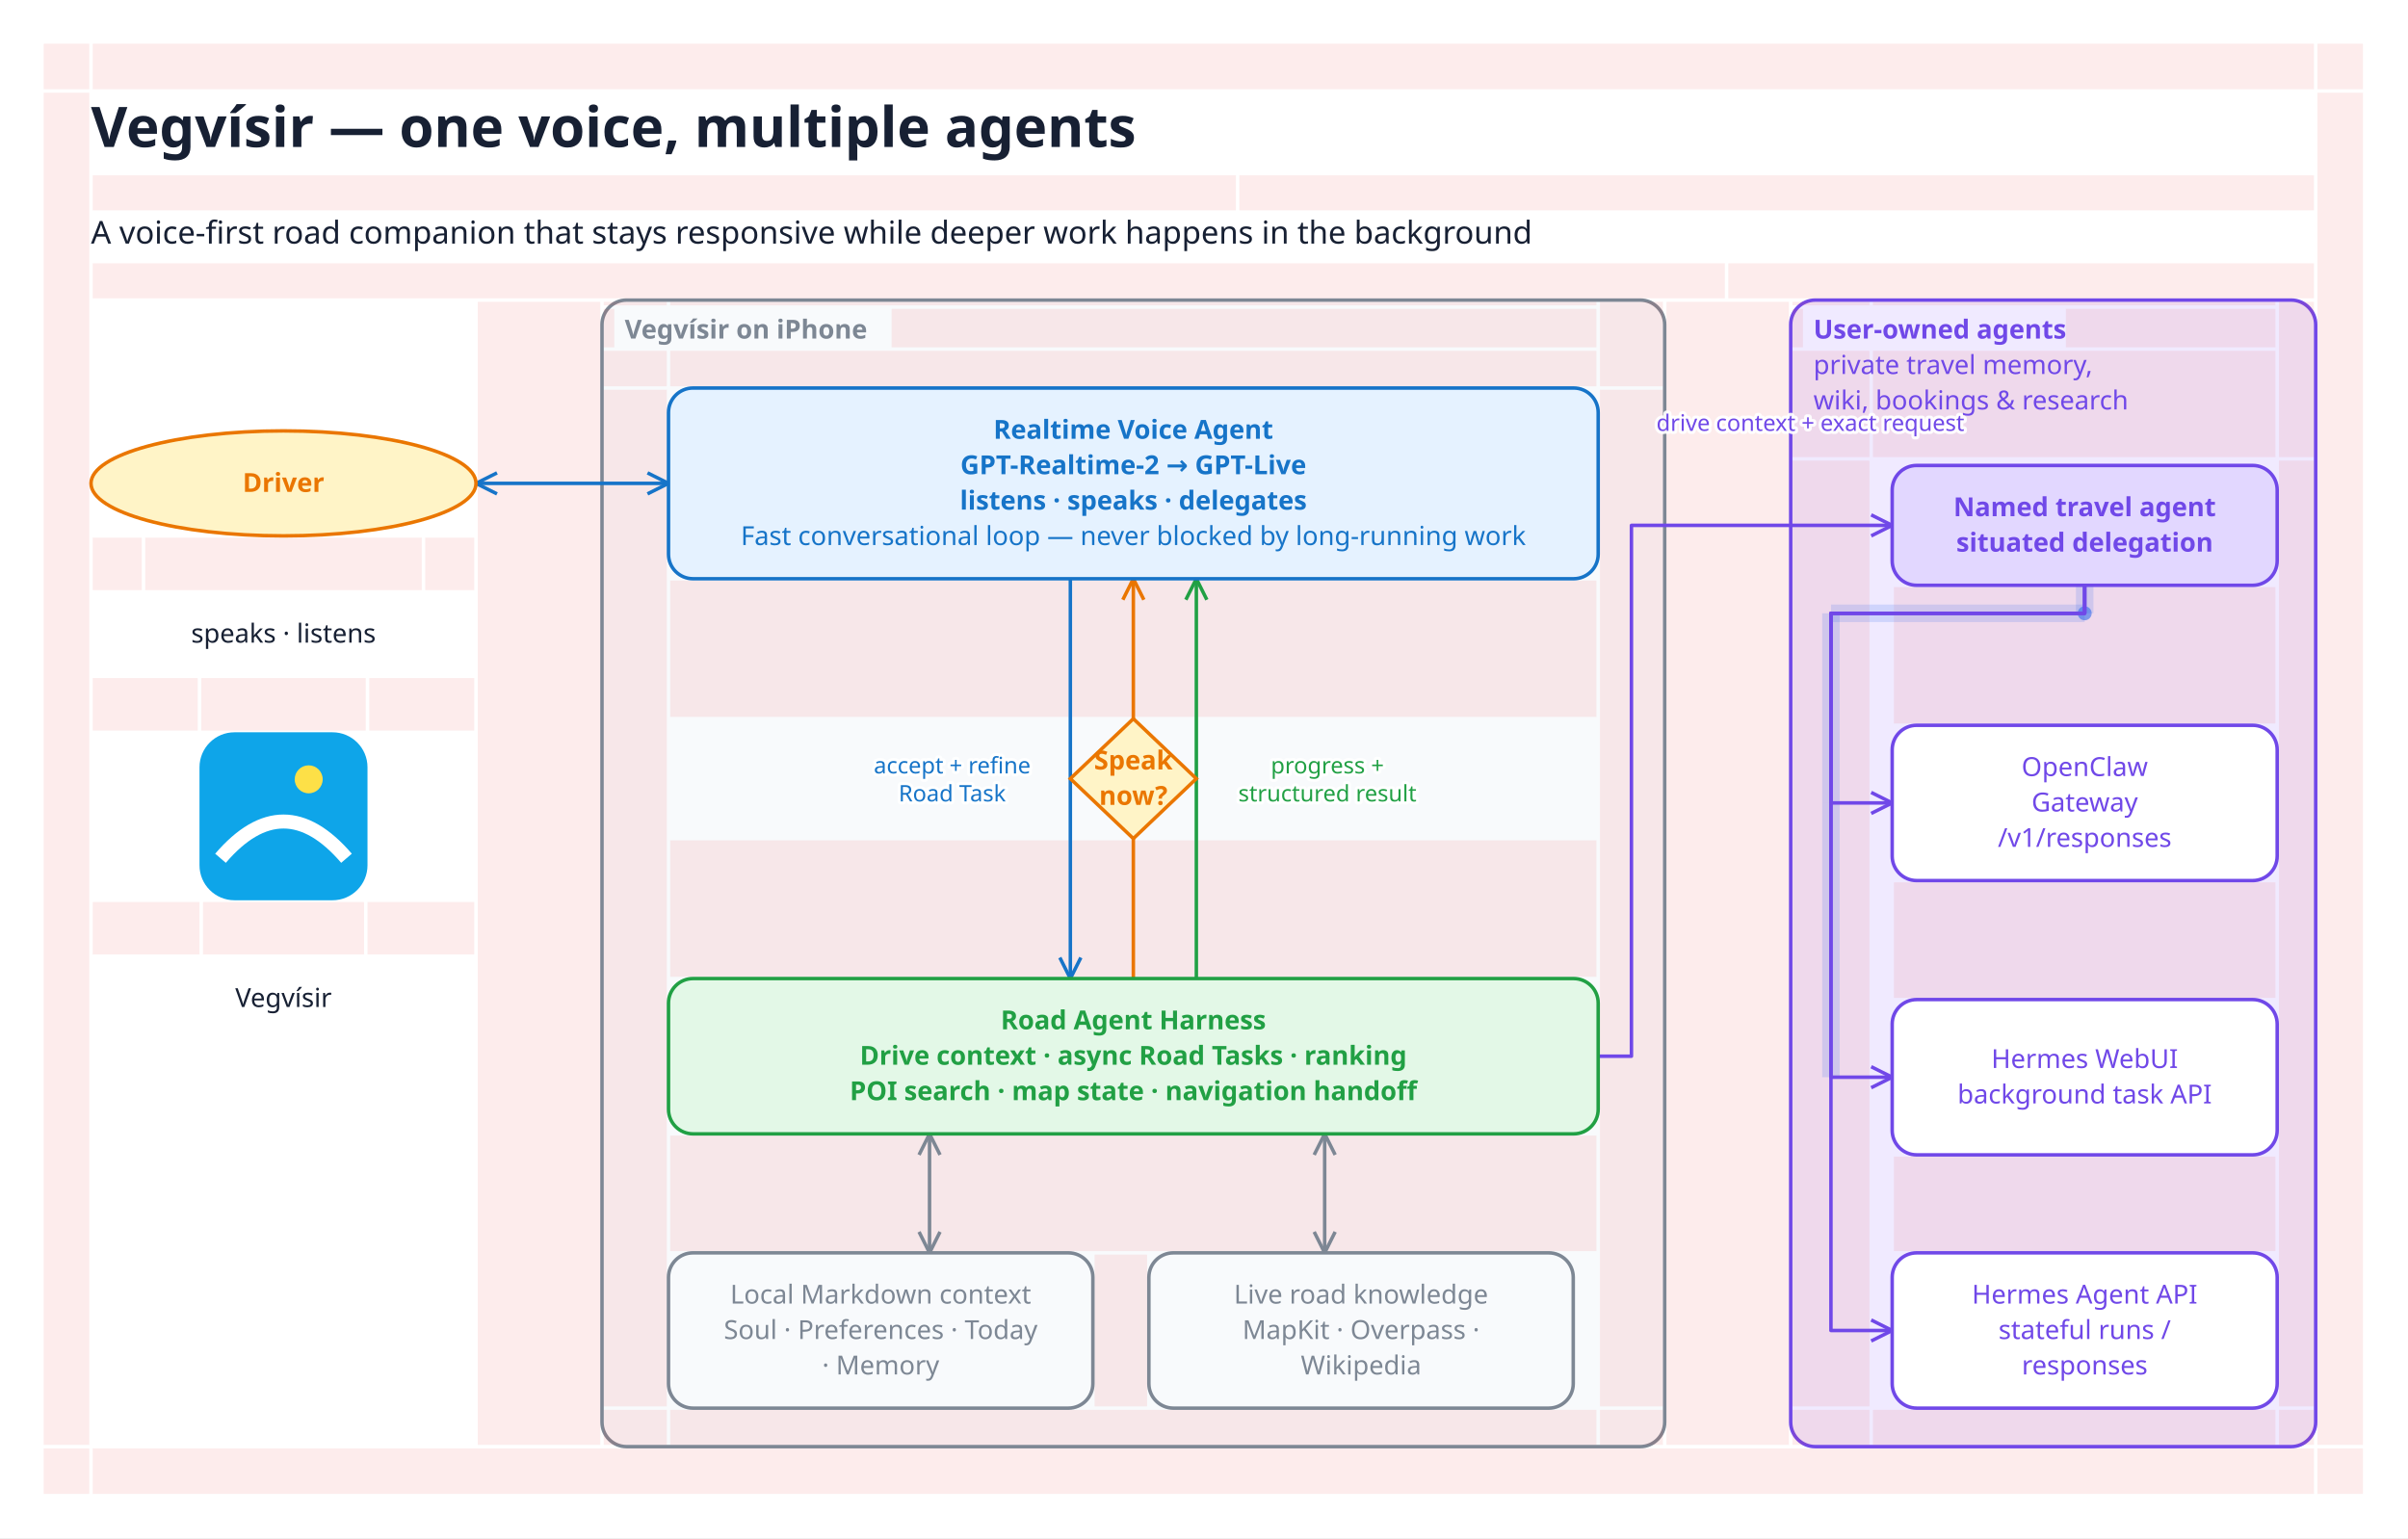
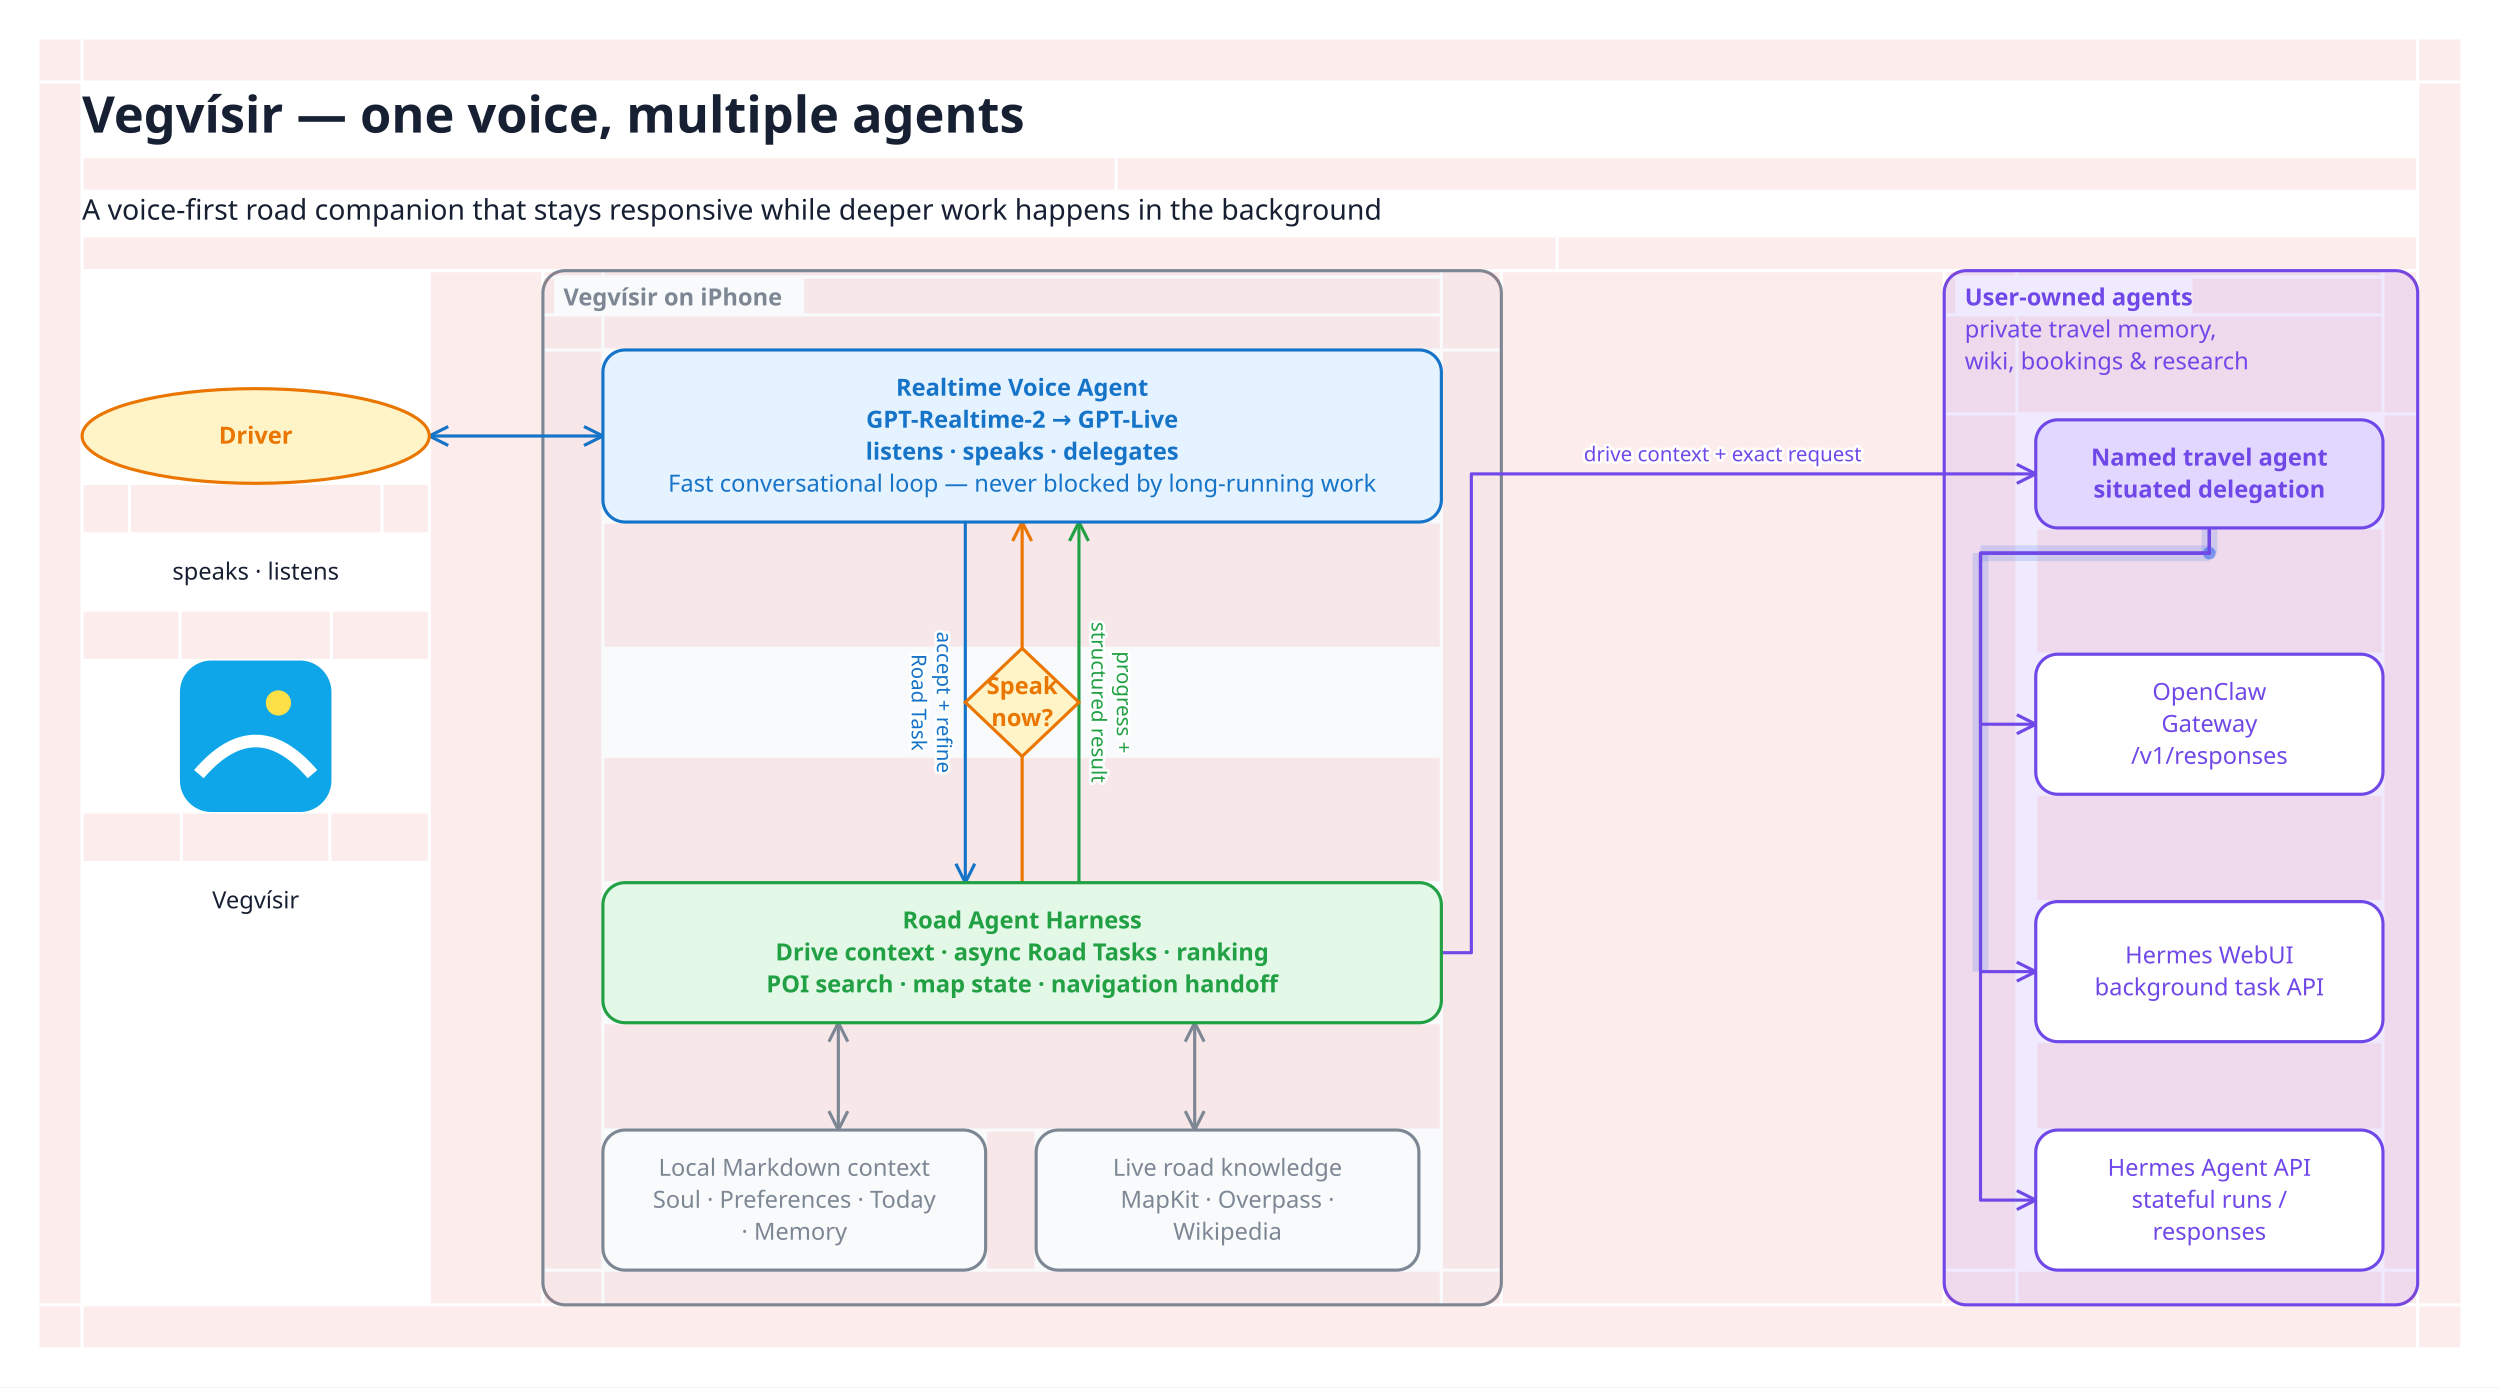
- <svg xmlns="http://www.w3.org/2000/svg" width="1376" height="879" viewBox="0 0 1376 879" role="img" aria-label="vegvisir-voice-agents">
+ <svg xmlns="http://www.w3.org/2000/svg" width="1584" height="879" viewBox="0 0 1584 879" role="img" aria-label="vegvisir-voice-agents">
  <rect width="100%" height="100%" fill="#ffffff" />
  <g id="boundaries">
    <rect x="344" y="171.5" width="607.25" height="655.25" rx="14" fill="#f8fafc" stroke="#7d8794" stroke-width="2" />
-     <rect x="1023.25" y="171.5" width="300" height="655.25" rx="14" fill="#f0eaff" stroke="#7048e8" stroke-width="2" />
+     <rect x="1231.85" y="171.5" width="300" height="655.25" rx="14" fill="#f0eaff" stroke="#7048e8" stroke-width="2" />
  </g>
  <g id="routing-regions">
-     <rect data-routing-region="mesh:padding:$root:top" data-region-kind="padding" data-materialized="false" data-authored="false" x="53" y="25" width="1269.25" height="26" fill="#ef4444" fill-opacity="0.1" />
-     <rect data-routing-region="mesh:padding:$root:right" data-region-kind="padding" data-materialized="false" data-authored="false" x="1324.25" y="53" width="26" height="772.75" fill="#ef4444" fill-opacity="0.1" />
-     <rect data-routing-region="mesh:padding:$root:bottom" data-region-kind="padding" data-materialized="false" data-authored="false" x="53" y="827.75" width="1269.25" height="26" fill="#ef4444" fill-opacity="0.1" />
+     <rect data-routing-region="mesh:padding:$root:top" data-region-kind="padding" data-materialized="false" data-authored="false" x="53" y="25" width="1477.85" height="26" fill="#ef4444" fill-opacity="0.1" />
+     <rect data-routing-region="mesh:padding:$root:right" data-region-kind="padding" data-materialized="false" data-authored="false" x="1532.85" y="53" width="26" height="772.75" fill="#ef4444" fill-opacity="0.1" />
+     <rect data-routing-region="mesh:padding:$root:bottom" data-region-kind="padding" data-materialized="false" data-authored="false" x="53" y="827.75" width="1477.85" height="26" fill="#ef4444" fill-opacity="0.1" />
    <rect data-routing-region="mesh:padding:$root:left" data-region-kind="padding" data-materialized="false" data-authored="false" x="25" y="53" width="26" height="772.75" fill="#ef4444" fill-opacity="0.1" />
    <rect data-routing-region="mesh:corner:$root:top-left" data-region-kind="corner" data-materialized="true" data-authored="false" x="25" y="25" width="26" height="26" fill="#ef4444" fill-opacity="0.1" />
-     <rect data-routing-region="mesh:corner:$root:top-right" data-region-kind="corner" data-materialized="true" data-authored="false" x="1324.25" y="25" width="26" height="26" fill="#ef4444" fill-opacity="0.1" />
-     <rect data-routing-region="mesh:corner:$root:bottom-right" data-region-kind="corner" data-materialized="true" data-authored="false" x="1324.25" y="827.75" width="26" height="26" fill="#ef4444" fill-opacity="0.1" />
+     <rect data-routing-region="mesh:corner:$root:top-right" data-region-kind="corner" data-materialized="true" data-authored="false" x="1532.85" y="25" width="26" height="26" fill="#ef4444" fill-opacity="0.1" />
+     <rect data-routing-region="mesh:corner:$root:bottom-right" data-region-kind="corner" data-materialized="true" data-authored="false" x="1532.85" y="827.75" width="26" height="26" fill="#ef4444" fill-opacity="0.1" />
    <rect data-routing-region="mesh:corner:$root:bottom-left" data-region-kind="corner" data-materialized="true" data-authored="false" x="25" y="827.75" width="26" height="26" fill="#ef4444" fill-opacity="0.1" />
    <rect data-routing-region="mesh:gap:$root:0" data-region-kind="gap" data-materialized="false" data-authored="false" x="53" y="100.2" width="653.2" height="20" fill="#ef4444" fill-opacity="0.1" />
-     <rect data-routing-region="mesh:gap:$root:0:access-0" data-region-kind="gap" data-materialized="false" data-authored="false" x="708.2" y="100.2" width="614.05" height="20" fill="#ef4444" fill-opacity="0.1" />
+     <rect data-routing-region="mesh:gap:$root:0:access-0" data-region-kind="gap" data-materialized="false" data-authored="false" x="708.2" y="100.2" width="822.65" height="20" fill="#ef4444" fill-opacity="0.1" />
    <rect data-routing-region="mesh:gap:$root:1" data-region-kind="gap" data-materialized="false" data-authored="false" x="53" y="150.5" width="932.6" height="20" fill="#ef4444" fill-opacity="0.1" />
-     <rect data-routing-region="mesh:gap:$root:1:access-0" data-region-kind="gap" data-materialized="false" data-authored="false" x="987.6" y="150.5" width="334.65" height="20" fill="#ef4444" fill-opacity="0.1" />
+     <rect data-routing-region="mesh:gap:$root:1:access-0" data-region-kind="gap" data-materialized="false" data-authored="false" x="987.6" y="150.5" width="543.25" height="20" fill="#ef4444" fill-opacity="0.1" />
    <rect data-routing-region="mesh:gap:system:0" data-region-kind="gap" data-materialized="true" data-authored="false" x="273" y="172.5" width="70" height="653.25" fill="#ef4444" fill-opacity="0.1" />
-     <rect data-routing-region="mesh:gap:system:1" data-region-kind="gap" data-materialized="true" data-authored="false" x="952.25" y="172.5" width="70" height="653.25" fill="#ef4444" fill-opacity="0.1" />
+     <rect data-routing-region="mesh:gap:system:1" data-region-kind="gap" data-materialized="true" data-authored="false" x="952.25" y="172.5" width="278.6" height="653.25" fill="#ef4444" fill-opacity="0.1" />
    <rect data-routing-region="mesh:gap:system/driver-column:0" data-region-kind="gap" data-materialized="false" data-authored="false" x="83" y="307.25" width="158" height="30" fill="#ef4444" fill-opacity="0.1" />
    <rect data-routing-region="mesh:gap:system/driver-column:0:access-0" data-region-kind="gap" data-materialized="false" data-authored="false" x="53" y="307.25" width="28" height="30" fill="#ef4444" fill-opacity="0.1" />
    <rect data-routing-region="mesh:gap:system/driver-column:0:access-1" data-region-kind="gap" data-materialized="false" data-authored="false" x="243" y="307.25" width="28" height="30" fill="#ef4444" fill-opacity="0.1" />
    <rect data-routing-region="mesh:gap:system/driver-column:1" data-region-kind="gap" data-materialized="false" data-authored="false" x="115" y="387.5" width="94" height="30" fill="#ef4444" fill-opacity="0.1" />
    <rect data-routing-region="mesh:gap:system/driver-column:1:access-0" data-region-kind="gap" data-materialized="false" data-authored="false" x="53" y="387.5" width="60" height="30" fill="#ef4444" fill-opacity="0.1" />
    <rect data-routing-region="mesh:gap:system/driver-column:1:access-1" data-region-kind="gap" data-materialized="false" data-authored="false" x="211" y="387.5" width="60" height="30" fill="#ef4444" fill-opacity="0.1" />
    <rect data-routing-region="mesh:gap:system/driver-column:2" data-region-kind="gap" data-materialized="false" data-authored="false" x="116" y="515.5" width="92" height="30" fill="#ef4444" fill-opacity="0.1" />
    <rect data-routing-region="mesh:gap:system/driver-column:2:access-0" data-region-kind="gap" data-materialized="false" data-authored="false" x="53" y="515.5" width="61" height="30" fill="#ef4444" fill-opacity="0.1" />
    <rect data-routing-region="mesh:gap:system/driver-column:2:access-1" data-region-kind="gap" data-materialized="false" data-authored="false" x="210" y="515.5" width="61" height="30" fill="#ef4444" fill-opacity="0.1" />
    <rect data-routing-region="mesh:padding:system/phone:top:part-0" data-region-kind="padding" data-materialized="false" data-authored="false" x="383" y="172.5" width="529.25" height="2" fill="#ef4444" fill-opacity="0.1" />
    <rect data-routing-region="mesh:padding:system/phone:top:part-1" data-region-kind="padding" data-materialized="false" data-authored="false" x="383" y="200.5" width="529.25" height="20.25" fill="#ef4444" fill-opacity="0.1" />
    <rect data-routing-region="mesh:padding:system/phone:top:part-2" data-region-kind="padding" data-materialized="false" data-authored="false" x="509.5" y="176.5" width="402.75" height="22" fill="#ef4444" fill-opacity="0.1" />
    <rect data-routing-region="mesh:padding:system/phone:right" data-region-kind="padding" data-materialized="true" data-authored="false" x="914.25" y="222.75" width="36" height="581" fill="#ef4444" fill-opacity="0.1" />
    <rect data-routing-region="mesh:padding:system/phone:bottom" data-region-kind="padding" data-materialized="false" data-authored="false" x="383" y="805.75" width="529.25" height="20" fill="#ef4444" fill-opacity="0.1" />
    <rect data-routing-region="mesh:padding:system/phone:left" data-region-kind="padding" data-materialized="true" data-authored="false" x="345" y="222.75" width="36" height="581" fill="#ef4444" fill-opacity="0.1" />
    <rect data-routing-region="mesh:corner:system/phone:top-left:part-0" data-region-kind="corner" data-materialized="true" data-authored="false" x="345" y="172.5" width="36" height="2" fill="#ef4444" fill-opacity="0.1" />
    <rect data-routing-region="mesh:corner:system/phone:top-left:part-1" data-region-kind="corner" data-materialized="true" data-authored="false" x="345" y="200.5" width="36" height="20.25" fill="#ef4444" fill-opacity="0.1" />
    <rect data-routing-region="mesh:corner:system/phone:top-left:part-2" data-region-kind="corner" data-materialized="true" data-authored="false" x="345" y="176.5" width="6" height="22" fill="#ef4444" fill-opacity="0.1" />
    <rect data-routing-region="mesh:corner:system/phone:top-right" data-region-kind="corner" data-materialized="true" data-authored="false" x="914.25" y="172.5" width="36" height="48.25" fill="#ef4444" fill-opacity="0.1" />
    <rect data-routing-region="mesh:corner:system/phone:bottom-right" data-region-kind="corner" data-materialized="true" data-authored="false" x="914.25" y="805.75" width="36" height="20" fill="#ef4444" fill-opacity="0.1" />
    <rect data-routing-region="mesh:corner:system/phone:bottom-left" data-region-kind="corner" data-materialized="true" data-authored="false" x="345" y="805.75" width="36" height="20" fill="#ef4444" fill-opacity="0.1" />
    <rect data-routing-region="mesh:gap:system/phone:0" data-region-kind="gap" data-materialized="true" data-authored="false" x="612.625" y="331.75" width="70" height="78" fill="#ef4444" fill-opacity="0.1" />
    <rect data-routing-region="mesh:gap:system/phone:0:access-0" data-region-kind="gap" data-materialized="false" data-authored="false" x="383" y="331.75" width="227.625" height="78" fill="#ef4444" fill-opacity="0.1" />
    <rect data-routing-region="mesh:gap:system/phone:0:access-1" data-region-kind="gap" data-materialized="false" data-authored="false" x="684.625" y="331.75" width="227.625" height="78" fill="#ef4444" fill-opacity="0.1" />
    <rect data-routing-region="mesh:gap:system/phone:1" data-region-kind="gap" data-materialized="true" data-authored="false" x="612.625" y="480.25" width="70" height="78" fill="#ef4444" fill-opacity="0.1" />
    <rect data-routing-region="mesh:gap:system/phone:1:access-0" data-region-kind="gap" data-materialized="false" data-authored="false" x="383" y="480.25" width="227.625" height="78" fill="#ef4444" fill-opacity="0.1" />
    <rect data-routing-region="mesh:gap:system/phone:1:access-1" data-region-kind="gap" data-materialized="false" data-authored="false" x="684.625" y="480.25" width="227.625" height="78" fill="#ef4444" fill-opacity="0.1" />
    <rect data-routing-region="mesh:gap:system/phone:2" data-region-kind="gap" data-materialized="true" data-authored="false" x="383" y="649" width="529.25" height="66" fill="#ef4444" fill-opacity="0.1" />
    <rect data-routing-region="mesh:gap:system/phone/knowledge:0" data-region-kind="gap" data-materialized="false" data-authored="false" x="625.5" y="717" width="30" height="86.75" fill="#ef4444" fill-opacity="0.1" />
-     <rect data-routing-region="mesh:padding:system/user-owned:top:part-0" data-region-kind="padding" data-materialized="false" data-authored="false" x="1070.25" y="172.5" width="230" height="2" fill="#ef4444" fill-opacity="0.1" />
-     <rect data-routing-region="mesh:padding:system/user-owned:top:part-1" data-region-kind="padding" data-materialized="false" data-authored="false" x="1070.25" y="200.5" width="230" height="60.75" fill="#ef4444" fill-opacity="0.1" />
-     <rect data-routing-region="mesh:padding:system/user-owned:top:part-2" data-region-kind="padding" data-materialized="false" data-authored="false" x="1180.5" y="176.5" width="119.75" height="22" fill="#ef4444" fill-opacity="0.1" />
-     <rect data-routing-region="mesh:padding:system/user-owned:right" data-region-kind="padding" data-materialized="false" data-authored="false" x="1302.25" y="263.25" width="20" height="540.5" fill="#ef4444" fill-opacity="0.1" />
-     <rect data-routing-region="mesh:padding:system/user-owned:bottom" data-region-kind="padding" data-materialized="false" data-authored="false" x="1070.25" y="805.75" width="230" height="20" fill="#ef4444" fill-opacity="0.1" />
-     <rect data-routing-region="mesh:padding:system/user-owned:left" data-region-kind="padding" data-materialized="true" data-authored="false" x="1024.25" y="263.25" width="44" height="540.5" fill="#ef4444" fill-opacity="0.1" />
-     <rect data-routing-region="mesh:corner:system/user-owned:top-left:part-0" data-region-kind="corner" data-materialized="true" data-authored="false" x="1024.25" y="172.5" width="44" height="2" fill="#ef4444" fill-opacity="0.1" />
-     <rect data-routing-region="mesh:corner:system/user-owned:top-left:part-1" data-region-kind="corner" data-materialized="true" data-authored="false" x="1024.25" y="200.5" width="44" height="60.75" fill="#ef4444" fill-opacity="0.1" />
-     <rect data-routing-region="mesh:corner:system/user-owned:top-left:part-2" data-region-kind="corner" data-materialized="true" data-authored="false" x="1024.25" y="176.5" width="6" height="22" fill="#ef4444" fill-opacity="0.1" />
-     <rect data-routing-region="mesh:corner:system/user-owned:top-right" data-region-kind="corner" data-materialized="true" data-authored="false" x="1302.25" y="172.5" width="20" height="88.75" fill="#ef4444" fill-opacity="0.1" />
-     <rect data-routing-region="mesh:corner:system/user-owned:bottom-right" data-region-kind="corner" data-materialized="true" data-authored="false" x="1302.25" y="805.75" width="20" height="20" fill="#ef4444" fill-opacity="0.1" />
-     <rect data-routing-region="mesh:corner:system/user-owned:bottom-left" data-region-kind="corner" data-materialized="true" data-authored="false" x="1024.25" y="805.75" width="44" height="20" fill="#ef4444" fill-opacity="0.1" />
-     <rect data-routing-region="mesh:gap:system/user-owned:0" data-region-kind="gap" data-materialized="true" data-authored="false" x="1082.25" y="335.5" width="218" height="78" fill="#ef4444" fill-opacity="0.1" />
-     <rect data-routing-region="mesh:gap:system/user-owned:1" data-region-kind="gap" data-materialized="true" data-authored="false" x="1082.25" y="504.25" width="218" height="66" fill="#ef4444" fill-opacity="0.1" />
-     <rect data-routing-region="mesh:gap:system/user-owned:2" data-region-kind="gap" data-materialized="true" data-authored="false" x="1082.25" y="661" width="218" height="54" fill="#ef4444" fill-opacity="0.1" />
+     <rect data-routing-region="mesh:padding:system/user-owned:top:part-0" data-region-kind="padding" data-materialized="false" data-authored="false" x="1278.85" y="172.5" width="230" height="2" fill="#ef4444" fill-opacity="0.1" />
+     <rect data-routing-region="mesh:padding:system/user-owned:top:part-1" data-region-kind="padding" data-materialized="false" data-authored="false" x="1278.85" y="200.5" width="230" height="60.75" fill="#ef4444" fill-opacity="0.1" />
+     <rect data-routing-region="mesh:padding:system/user-owned:top:part-2" data-region-kind="padding" data-materialized="false" data-authored="false" x="1389.1" y="176.5" width="119.75" height="22" fill="#ef4444" fill-opacity="0.1" />
+     <rect data-routing-region="mesh:padding:system/user-owned:right" data-region-kind="padding" data-materialized="false" data-authored="false" x="1510.85" y="263.25" width="20" height="540.5" fill="#ef4444" fill-opacity="0.1" />
+     <rect data-routing-region="mesh:padding:system/user-owned:bottom" data-region-kind="padding" data-materialized="false" data-authored="false" x="1278.85" y="805.75" width="230" height="20" fill="#ef4444" fill-opacity="0.1" />
+     <rect data-routing-region="mesh:padding:system/user-owned:left" data-region-kind="padding" data-materialized="true" data-authored="false" x="1232.85" y="263.25" width="44" height="540.5" fill="#ef4444" fill-opacity="0.1" />
+     <rect data-routing-region="mesh:corner:system/user-owned:top-left:part-0" data-region-kind="corner" data-materialized="true" data-authored="false" x="1232.85" y="172.5" width="44" height="2" fill="#ef4444" fill-opacity="0.1" />
+     <rect data-routing-region="mesh:corner:system/user-owned:top-left:part-1" data-region-kind="corner" data-materialized="true" data-authored="false" x="1232.85" y="200.5" width="44" height="60.75" fill="#ef4444" fill-opacity="0.1" />
+     <rect data-routing-region="mesh:corner:system/user-owned:top-left:part-2" data-region-kind="corner" data-materialized="true" data-authored="false" x="1232.85" y="176.5" width="6" height="22" fill="#ef4444" fill-opacity="0.1" />
+     <rect data-routing-region="mesh:corner:system/user-owned:top-right" data-region-kind="corner" data-materialized="true" data-authored="false" x="1510.85" y="172.5" width="20" height="88.75" fill="#ef4444" fill-opacity="0.1" />
+     <rect data-routing-region="mesh:corner:system/user-owned:bottom-right" data-region-kind="corner" data-materialized="true" data-authored="false" x="1510.85" y="805.75" width="20" height="20" fill="#ef4444" fill-opacity="0.1" />
+     <rect data-routing-region="mesh:corner:system/user-owned:bottom-left" data-region-kind="corner" data-materialized="true" data-authored="false" x="1232.85" y="805.75" width="44" height="20" fill="#ef4444" fill-opacity="0.1" />
+     <rect data-routing-region="mesh:gap:system/user-owned:0" data-region-kind="gap" data-materialized="true" data-authored="false" x="1290.85" y="335.5" width="218" height="78" fill="#ef4444" fill-opacity="0.1" />
+     <rect data-routing-region="mesh:gap:system/user-owned:1" data-region-kind="gap" data-materialized="true" data-authored="false" x="1290.85" y="504.25" width="218" height="66" fill="#ef4444" fill-opacity="0.1" />
+     <rect data-routing-region="mesh:gap:system/user-owned:2" data-region-kind="gap" data-materialized="true" data-authored="false" x="1290.85" y="661" width="218" height="54" fill="#ef4444" fill-opacity="0.1" />
  </g>
  <g id="sharing-debug">
    <g data-share-group="port:system/user-owned/travel-agent:tools" data-share-mode="merge" data-share-lanes="1">
-       <circle data-merge-pin="true" cx="1191.25" cy="350.5" r="4" fill="#2563eb" fill-opacity="0.55" />
-       <line data-authorized-shared-run="true" x1="1191.25" y1="334.5" x2="1191.25" y2="350.5" stroke="#2563eb" stroke-width="10" stroke-opacity="0.16" />
-       <line data-authorized-shared-run="true" x1="1191.25" y1="350.5" x2="1046.25" y2="350.5" stroke="#2563eb" stroke-width="10" stroke-opacity="0.16" />
-       <line data-authorized-shared-run="true" x1="1046.25" y1="350.5" x2="1046.25" y2="458.875" stroke="#2563eb" stroke-width="10" stroke-opacity="0.16" />
-       <line data-authorized-shared-run="true" x1="1046.25" y1="458.875" x2="1046.25" y2="615.625" stroke="#2563eb" stroke-width="10" stroke-opacity="0.16" />
+       <circle data-merge-pin="true" cx="1399.85" cy="350.5" r="4" fill="#2563eb" fill-opacity="0.55" />
+       <line data-authorized-shared-run="true" x1="1399.85" y1="334.5" x2="1399.85" y2="350.5" stroke="#2563eb" stroke-width="10" stroke-opacity="0.16" />
+       <line data-authorized-shared-run="true" x1="1399.85" y1="350.5" x2="1254.85" y2="350.5" stroke="#2563eb" stroke-width="10" stroke-opacity="0.16" />
+       <line data-authorized-shared-run="true" x1="1254.85" y1="350.5" x2="1254.85" y2="458.875" stroke="#2563eb" stroke-width="10" stroke-opacity="0.16" />
+       <line data-authorized-shared-run="true" x1="1254.85" y1="458.875" x2="1254.85" y2="615.625" stroke="#2563eb" stroke-width="10" stroke-opacity="0.16" />
    </g>
  </g>
  <g id="corridor-dividers" />
  <g id="lines">
    <g data-line="accept-road-task">
      <polyline points="611.625,330.75 611.625,559.25" fill="none" stroke="#1674c8" stroke-width="2" stroke-linejoin="round" stroke-linecap="round" />
      <path d="M 605.625 547.25 L 611.625 559.25 L 617.625 547.25" fill="none" stroke="#1674c8" stroke-width="2" stroke-linejoin="round" />
    </g>
    <g data-line="speak">
      <polyline points="647.625,559.25 647.625,330.75" fill="none" stroke="#ea7600" stroke-width="2" stroke-linejoin="round" stroke-linecap="round" />
      <path d="M 653.625 342.75 L 647.625 330.75 L 641.625 342.75" fill="none" stroke="#ea7600" stroke-width="2" stroke-linejoin="round" />
    </g>
    <g data-line="progress">
      <polyline points="683.625,559.25 683.625,330.75" fill="none" stroke="#21a044" stroke-width="2" stroke-linejoin="round" stroke-linecap="round" />
      <path d="M 689.625 342.75 L 683.625 330.75 L 677.625 342.75" fill="none" stroke="#21a044" stroke-width="2" stroke-linejoin="round" />
    </g>
    <g data-line="local-memory">
      <polyline points="531.167,648 531.167,716" fill="none" stroke="#7d8794" stroke-width="2" stroke-linejoin="round" stroke-linecap="round" />
      <path d="M 537.167 660 L 531.167 648 L 525.167 660" fill="none" stroke="#7d8794" stroke-width="2" stroke-linejoin="round" />
      <path d="M 525.167 704 L 531.167 716 L 537.167 704" fill="none" stroke="#7d8794" stroke-width="2" stroke-linejoin="round" />
    </g>
    <g data-line="live-knowledge">
      <polyline points="756.958,648 756.958,716" fill="none" stroke="#7d8794" stroke-width="2" stroke-linejoin="round" stroke-linecap="round" />
      <path d="M 762.958 660 L 756.958 648 L 750.958 660" fill="none" stroke="#7d8794" stroke-width="2" stroke-linejoin="round" />
      <path d="M 750.958 704 L 756.958 716 L 762.958 704" fill="none" stroke="#7d8794" stroke-width="2" stroke-linejoin="round" />
    </g>
    <g data-line="to-openclaw">
-       <polyline points="1191.25,334.5 1191.25,350.5 1046.25,350.5 1046.25,458.875 1081.25,458.875" fill="none" stroke="#7048e8" stroke-width="2" stroke-linejoin="round" stroke-linecap="round" />
-       <path d="M 1069.25 464.875 L 1081.25 458.875 L 1069.25 452.875" fill="none" stroke="#7048e8" stroke-width="2" stroke-linejoin="round" />
+       <polyline points="1399.85,334.5 1399.85,350.5 1254.85,350.5 1254.85,458.875 1289.85,458.875" fill="none" stroke="#7048e8" stroke-width="2" stroke-linejoin="round" stroke-linecap="round" />
+       <path d="M 1277.85 464.875 L 1289.85 458.875 L 1277.85 452.875" fill="none" stroke="#7048e8" stroke-width="2" stroke-linejoin="round" />
    </g>
    <g data-line="to-hermes-webui">
-       <polyline points="1191.25,334.5 1191.25,350.5 1046.25,350.5 1046.25,615.625 1081.25,615.625" fill="none" stroke="#7048e8" stroke-width="2" stroke-linejoin="round" stroke-linecap="round" />
-       <path d="M 1069.25 621.625 L 1081.25 615.625 L 1069.25 609.625" fill="none" stroke="#7048e8" stroke-width="2" stroke-linejoin="round" />
+       <polyline points="1399.85,334.5 1399.85,350.5 1254.85,350.5 1254.85,615.625 1289.85,615.625" fill="none" stroke="#7048e8" stroke-width="2" stroke-linejoin="round" stroke-linecap="round" />
+       <path d="M 1277.85 621.625 L 1289.85 615.625 L 1277.85 609.625" fill="none" stroke="#7048e8" stroke-width="2" stroke-linejoin="round" />
    </g>
    <g data-line="to-hermes-api">
-       <polyline points="1191.25,334.5 1191.25,350.5 1046.25,350.5 1046.25,760.375 1081.25,760.375" fill="none" stroke="#7048e8" stroke-width="2" stroke-linejoin="round" stroke-linecap="round" />
-       <path d="M 1069.25 766.375 L 1081.25 760.375 L 1069.25 754.375" fill="none" stroke="#7048e8" stroke-width="2" stroke-linejoin="round" />
+       <polyline points="1399.85,334.5 1399.85,350.5 1254.85,350.5 1254.85,760.375 1289.85,760.375" fill="none" stroke="#7048e8" stroke-width="2" stroke-linejoin="round" stroke-linecap="round" />
+       <path d="M 1277.85 766.375 L 1289.85 760.375 L 1277.85 754.375" fill="none" stroke="#7048e8" stroke-width="2" stroke-linejoin="round" />
    </g>
    <g data-line="driver-conversation">
      <polyline points="272,276.25 382,276.25" fill="none" stroke="#1674c8" stroke-width="2" stroke-linejoin="round" stroke-linecap="round" />
      <path d="M 284 270.25 L 272 276.25 L 284 282.25" fill="none" stroke="#1674c8" stroke-width="2" stroke-linejoin="round" />
      <path d="M 370 282.25 L 382 276.25 L 370 270.25" fill="none" stroke="#1674c8" stroke-width="2" stroke-linejoin="round" />
    </g>
    <g data-line="remote-delegation">
-       <polyline points="913.25,603.625 932.25,603.625 932.25,300.25 1081.25,300.25" fill="none" stroke="#7048e8" stroke-width="2" stroke-linejoin="round" stroke-linecap="round" />
-       <path d="M 1069.25 306.25 L 1081.25 300.25 L 1069.25 294.25" fill="none" stroke="#7048e8" stroke-width="2" stroke-linejoin="round" />
+       <polyline points="913.25,603.625 932.25,603.625 932.25,300.25 1289.85,300.25" fill="none" stroke="#7048e8" stroke-width="2" stroke-linejoin="round" stroke-linecap="round" />
+       <path d="M 1277.85 306.25 L 1289.85 300.25 L 1277.85 294.25" fill="none" stroke="#7048e8" stroke-width="2" stroke-linejoin="round" />
    </g>
  </g>
  <g id="objects">
    <ellipse cx="162" cy="276.25" rx="110" ry="30" fill="#fff4c7" stroke="#ea7600" stroke-width="2" />
    <g>
      <rect x="114" y="418.5" width="96" height="96" rx="20" fill="#0ea5e9" />
      <path d="M 126 490.5 Q 162 448.5 198 490.5" fill="none" stroke="#fff" stroke-width="8" />
      <circle cx="176.4" cy="445.38" r="8" fill="#fde047" />
    </g>
    <rect x="382" y="221.75" width="531.25" height="109" rx="14" fill="#e5f2ff" stroke="#1674c8" stroke-width="2" />
    <polygon points="647.625,410.75 683.625,445 647.625,479.25 611.625,445" fill="#fff4c7" stroke="#ea7600" stroke-width="2" />
    <rect x="382" y="559.25" width="531.25" height="88.75" rx="14" fill="#e3f8e7" stroke="#21a044" stroke-width="2" />
    <rect x="382" y="716" width="242.5" height="88.75" rx="14" fill="#f8fafc" stroke="#7d8794" stroke-width="2" />
    <rect x="656.5" y="716" width="242.5" height="88.75" rx="14" fill="#f8fafc" stroke="#7d8794" stroke-width="2" />
-     <rect x="1081.25" y="266" width="220" height="68.5" rx="14" fill="#e2d7ff" stroke="#7048e8" stroke-width="2" />
-     <rect x="1081.25" y="414.5" width="220" height="88.75" rx="14" fill="#ffffff" stroke="#7048e8" stroke-width="2" />
-     <rect x="1081.25" y="571.25" width="220" height="88.75" rx="14" fill="#ffffff" stroke="#7048e8" stroke-width="2" />
-     <rect x="1081.25" y="716" width="220" height="88.75" rx="14" fill="#ffffff" stroke="#7048e8" stroke-width="2" />
+     <rect x="1289.85" y="266" width="220" height="68.5" rx="14" fill="#e2d7ff" stroke="#7048e8" stroke-width="2" />
+     <rect x="1289.85" y="414.5" width="220" height="88.75" rx="14" fill="#ffffff" stroke="#7048e8" stroke-width="2" />
+     <rect x="1289.85" y="571.25" width="220" height="88.75" rx="14" fill="#ffffff" stroke="#7048e8" stroke-width="2" />
+     <rect x="1289.85" y="716" width="220" height="88.75" rx="14" fill="#ffffff" stroke="#7048e8" stroke-width="2" />
  </g>
  <g id="ports" />
  <g id="text">
    <text x="52" y="84" text-anchor="start" fill="#172033" font-family="ui-rounded, 'Comic Sans MS', sans-serif" font-size="32" font-weight="700">Vegvísir — one voice, multiple agents</text>
    <text x="52" y="139.2" text-anchor="start" fill="#172033" font-family="ui-rounded, 'Comic Sans MS', sans-serif" font-size="18" font-weight="450">A voice-first road companion that stays responsive while deeper work happens in the background</text>
    <text x="162" y="281.125" text-anchor="middle" fill="#ea7600" font-family="ui-rounded, 'Comic Sans MS', sans-serif" font-size="15" font-weight="700">Driver</text>
    <text x="162" y="367.25" text-anchor="middle" fill="#172033" font-family="ui-rounded, 'Comic Sans MS', sans-serif" font-size="15" font-weight="450">speaks · listens</text>
    <text x="162" y="575.5" text-anchor="middle" fill="#172033" font-family="ui-rounded, 'Comic Sans MS', sans-serif" font-size="15" font-weight="450">Vegvísir</text>
    <text x="357" y="193.5" text-anchor="start" fill="#7d8794" font-family="ui-rounded, 'Comic Sans MS', sans-serif" font-size="15" font-weight="700">Vegvísir on iPhone</text>
    <text x="647.625" y="250.75" text-anchor="middle" fill="#1674c8" font-family="ui-rounded, 'Comic Sans MS', sans-serif" font-size="15" font-weight="700">Realtime Voice Agent</text>
    <text x="647.625" y="271" text-anchor="middle" fill="#1674c8" font-family="ui-rounded, 'Comic Sans MS', sans-serif" font-size="15" font-weight="700">GPT-Realtime-2 → GPT-Live</text>
    <text x="647.625" y="291.25" text-anchor="middle" fill="#1674c8" font-family="ui-rounded, 'Comic Sans MS', sans-serif" font-size="15" font-weight="700">listens · speaks · delegates</text>
    <text x="647.625" y="311.5" text-anchor="middle" fill="#1674c8" font-family="ui-rounded, 'Comic Sans MS', sans-serif" font-size="15" font-weight="450">Fast conversational loop — never blocked by long-running work</text>
    <text x="647.625" y="439.75" text-anchor="middle" fill="#ea7600" font-family="ui-rounded, 'Comic Sans MS', sans-serif" font-size="15" font-weight="700">Speak</text>
    <text x="647.625" y="460" text-anchor="middle" fill="#ea7600" font-family="ui-rounded, 'Comic Sans MS', sans-serif" font-size="15" font-weight="700">now?</text>
    <text x="647.625" y="588.25" text-anchor="middle" fill="#21a044" font-family="ui-rounded, 'Comic Sans MS', sans-serif" font-size="15" font-weight="700">Road Agent Harness</text>
    <text x="647.625" y="608.5" text-anchor="middle" fill="#21a044" font-family="ui-rounded, 'Comic Sans MS', sans-serif" font-size="15" font-weight="700">Drive context · async Road Tasks · ranking</text>
    <text x="647.625" y="628.75" text-anchor="middle" fill="#21a044" font-family="ui-rounded, 'Comic Sans MS', sans-serif" font-size="15" font-weight="700">POI search · map state · navigation handoff</text>
    <text x="503.25" y="745" text-anchor="middle" fill="#7d8794" font-family="ui-rounded, 'Comic Sans MS', sans-serif" font-size="15" font-weight="450">Local Markdown context</text>
    <text x="503.25" y="765.25" text-anchor="middle" fill="#7d8794" font-family="ui-rounded, 'Comic Sans MS', sans-serif" font-size="15" font-weight="450">Soul · Preferences · Today</text>
    <text x="503.25" y="785.5" text-anchor="middle" fill="#7d8794" font-family="ui-rounded, 'Comic Sans MS', sans-serif" font-size="15" font-weight="450">· Memory</text>
    <text x="777.75" y="745" text-anchor="middle" fill="#7d8794" font-family="ui-rounded, 'Comic Sans MS', sans-serif" font-size="15" font-weight="450">Live road knowledge</text>
    <text x="777.75" y="765.25" text-anchor="middle" fill="#7d8794" font-family="ui-rounded, 'Comic Sans MS', sans-serif" font-size="15" font-weight="450">MapKit · Overpass ·</text>
    <text x="777.75" y="785.5" text-anchor="middle" fill="#7d8794" font-family="ui-rounded, 'Comic Sans MS', sans-serif" font-size="15" font-weight="450">Wikipedia</text>
-     <text x="1036.25" y="193.5" text-anchor="start" fill="#7048e8" font-family="ui-rounded, 'Comic Sans MS', sans-serif" font-size="15" font-weight="700">User-owned agents</text>
-     <text x="1036.25" y="213.75" text-anchor="start" fill="#7048e8" font-family="ui-rounded, 'Comic Sans MS', sans-serif" font-size="15" font-weight="450">private travel memory,</text>
-     <text x="1036.25" y="234" text-anchor="start" fill="#7048e8" font-family="ui-rounded, 'Comic Sans MS', sans-serif" font-size="15" font-weight="450">wiki, bookings &amp; research</text>
-     <text x="1191.25" y="295" text-anchor="middle" fill="#7048e8" font-family="ui-rounded, 'Comic Sans MS', sans-serif" font-size="15" font-weight="700">Named travel agent</text>
-     <text x="1191.25" y="315.25" text-anchor="middle" fill="#7048e8" font-family="ui-rounded, 'Comic Sans MS', sans-serif" font-size="15" font-weight="700">situated delegation</text>
-     <text x="1191.25" y="443.5" text-anchor="middle" fill="#7048e8" font-family="ui-rounded, 'Comic Sans MS', sans-serif" font-size="15" font-weight="450">OpenClaw</text>
-     <text x="1191.25" y="463.75" text-anchor="middle" fill="#7048e8" font-family="ui-rounded, 'Comic Sans MS', sans-serif" font-size="15" font-weight="450">Gateway</text>
-     <text x="1191.25" y="484" text-anchor="middle" fill="#7048e8" font-family="ui-rounded, 'Comic Sans MS', sans-serif" font-size="15" font-weight="450">/v1/responses</text>
-     <text x="1191.25" y="610.375" text-anchor="middle" fill="#7048e8" font-family="ui-rounded, 'Comic Sans MS', sans-serif" font-size="15" font-weight="450">Hermes WebUI</text>
-     <text x="1191.25" y="630.625" text-anchor="middle" fill="#7048e8" font-family="ui-rounded, 'Comic Sans MS', sans-serif" font-size="15" font-weight="450">background task API</text>
-     <text x="1191.25" y="745" text-anchor="middle" fill="#7048e8" font-family="ui-rounded, 'Comic Sans MS', sans-serif" font-size="15" font-weight="450">Hermes Agent API</text>
-     <text x="1191.25" y="765.25" text-anchor="middle" fill="#7048e8" font-family="ui-rounded, 'Comic Sans MS', sans-serif" font-size="15" font-weight="450">stateful runs /</text>
-     <text x="1191.25" y="785.5" text-anchor="middle" fill="#7048e8" font-family="ui-rounded, 'Comic Sans MS', sans-serif" font-size="15" font-weight="450">responses</text>
-     <g data-line-label="accept-road-task">
-       <text x="544.125" y="442" text-anchor="middle" font-family="ui-rounded, sans-serif" font-size="13" fill="#1674c8" stroke="#ffffff" stroke-opacity=".92" stroke-width="3.5" stroke-linejoin="round" paint-order="stroke fill">accept + refine</text>
-       <text x="544.125" y="458" text-anchor="middle" font-family="ui-rounded, sans-serif" font-size="13" fill="#1674c8" stroke="#ffffff" stroke-opacity=".92" stroke-width="3.5" stroke-linejoin="round" paint-order="stroke fill">Road Task</text>
+     <text x="1244.85" y="193.5" text-anchor="start" fill="#7048e8" font-family="ui-rounded, 'Comic Sans MS', sans-serif" font-size="15" font-weight="700">User-owned agents</text>
+     <text x="1244.85" y="213.75" text-anchor="start" fill="#7048e8" font-family="ui-rounded, 'Comic Sans MS', sans-serif" font-size="15" font-weight="450">private travel memory,</text>
+     <text x="1244.85" y="234" text-anchor="start" fill="#7048e8" font-family="ui-rounded, 'Comic Sans MS', sans-serif" font-size="15" font-weight="450">wiki, bookings &amp; research</text>
+     <text x="1399.85" y="295" text-anchor="middle" fill="#7048e8" font-family="ui-rounded, 'Comic Sans MS', sans-serif" font-size="15" font-weight="700">Named travel agent</text>
+     <text x="1399.85" y="315.25" text-anchor="middle" fill="#7048e8" font-family="ui-rounded, 'Comic Sans MS', sans-serif" font-size="15" font-weight="700">situated delegation</text>
+     <text x="1399.85" y="443.5" text-anchor="middle" fill="#7048e8" font-family="ui-rounded, 'Comic Sans MS', sans-serif" font-size="15" font-weight="450">OpenClaw</text>
+     <text x="1399.85" y="463.75" text-anchor="middle" fill="#7048e8" font-family="ui-rounded, 'Comic Sans MS', sans-serif" font-size="15" font-weight="450">Gateway</text>
+     <text x="1399.85" y="484" text-anchor="middle" fill="#7048e8" font-family="ui-rounded, 'Comic Sans MS', sans-serif" font-size="15" font-weight="450">/v1/responses</text>
+     <text x="1399.85" y="610.375" text-anchor="middle" fill="#7048e8" font-family="ui-rounded, 'Comic Sans MS', sans-serif" font-size="15" font-weight="450">Hermes WebUI</text>
+     <text x="1399.85" y="630.625" text-anchor="middle" fill="#7048e8" font-family="ui-rounded, 'Comic Sans MS', sans-serif" font-size="15" font-weight="450">background task API</text>
+     <text x="1399.85" y="745" text-anchor="middle" fill="#7048e8" font-family="ui-rounded, 'Comic Sans MS', sans-serif" font-size="15" font-weight="450">Hermes Agent API</text>
+     <text x="1399.85" y="765.25" text-anchor="middle" fill="#7048e8" font-family="ui-rounded, 'Comic Sans MS', sans-serif" font-size="15" font-weight="450">stateful runs /</text>
+     <text x="1399.85" y="785.5" text-anchor="middle" fill="#7048e8" font-family="ui-rounded, 'Comic Sans MS', sans-serif" font-size="15" font-weight="450">responses</text>
+     <g data-line-label="accept-road-task" transform="rotate(90 590.625 445)">
+       <text x="590.625" y="442" text-anchor="middle" font-family="ui-rounded, sans-serif" font-size="13" fill="#1674c8" stroke="#ffffff" stroke-opacity=".92" stroke-width="3.5" stroke-linejoin="round" paint-order="stroke fill">accept + refine</text>
+       <text x="590.625" y="458" text-anchor="middle" font-family="ui-rounded, sans-serif" font-size="13" fill="#1674c8" stroke="#ffffff" stroke-opacity=".92" stroke-width="3.5" stroke-linejoin="round" paint-order="stroke fill">Road Task</text>
    </g>
-     <g data-line-label="progress">
-       <text x="758.525" y="442" text-anchor="middle" font-family="ui-rounded, sans-serif" font-size="13" fill="#21a044" stroke="#ffffff" stroke-opacity=".92" stroke-width="3.5" stroke-linejoin="round" paint-order="stroke fill">progress +</text>
-       <text x="758.525" y="458" text-anchor="middle" font-family="ui-rounded, sans-serif" font-size="13" fill="#21a044" stroke="#ffffff" stroke-opacity=".92" stroke-width="3.5" stroke-linejoin="round" paint-order="stroke fill">structured result</text>
+     <g data-line-label="progress" transform="rotate(90 704.625 445)">
+       <text x="704.625" y="442" text-anchor="middle" font-family="ui-rounded, sans-serif" font-size="13" fill="#21a044" stroke="#ffffff" stroke-opacity=".92" stroke-width="3.5" stroke-linejoin="round" paint-order="stroke fill">progress +</text>
+       <text x="704.625" y="458" text-anchor="middle" font-family="ui-rounded, sans-serif" font-size="13" fill="#21a044" stroke="#ffffff" stroke-opacity=".92" stroke-width="3.5" stroke-linejoin="round" paint-order="stroke fill">structured result</text>
    </g>
    <g data-line-label="remote-delegation">
-       <text x="1034.5" y="246.25" text-anchor="middle" font-family="ui-rounded, sans-serif" font-size="13" fill="#7048e8" stroke="#ffffff" stroke-opacity=".92" stroke-width="3.5" stroke-linejoin="round" paint-order="stroke fill">drive context + exact request</text>
+       <text x="1091.5" y="292.25" text-anchor="middle" font-family="ui-rounded, sans-serif" font-size="13" fill="#7048e8" stroke="#ffffff" stroke-opacity=".92" stroke-width="3.5" stroke-linejoin="round" paint-order="stroke fill">drive context + exact request</text>
    </g>
  </g>
</svg>
